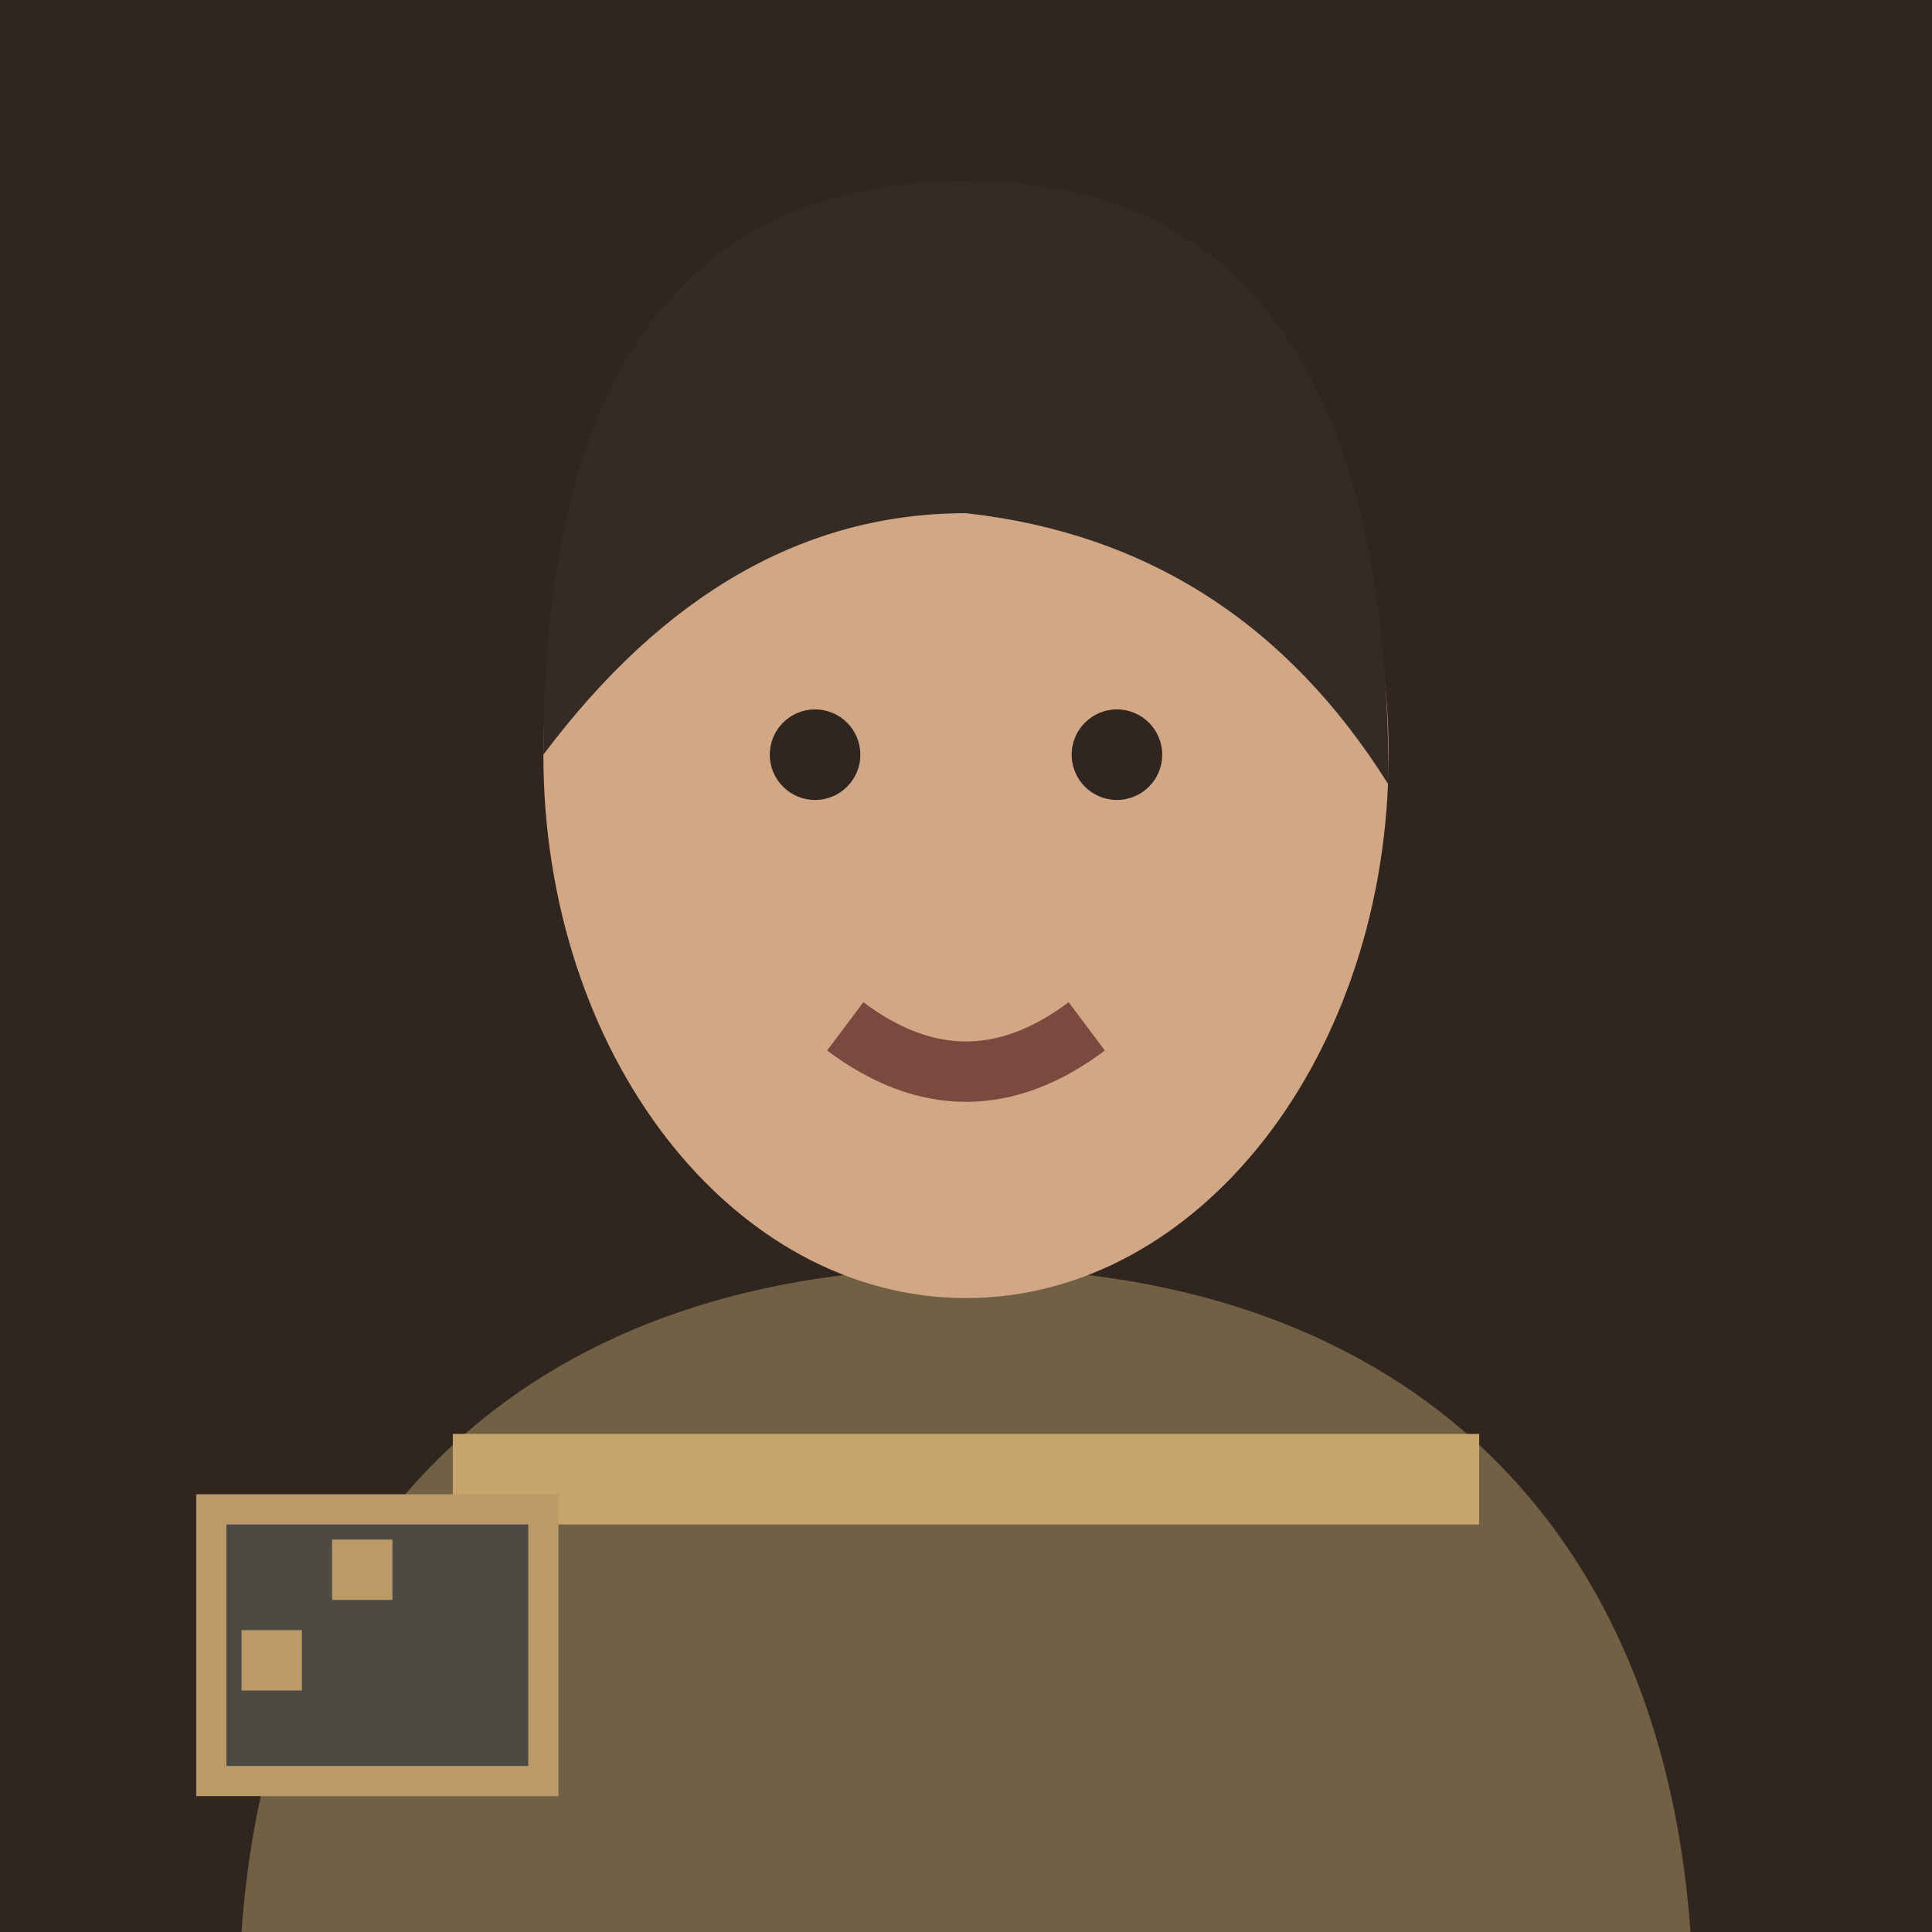
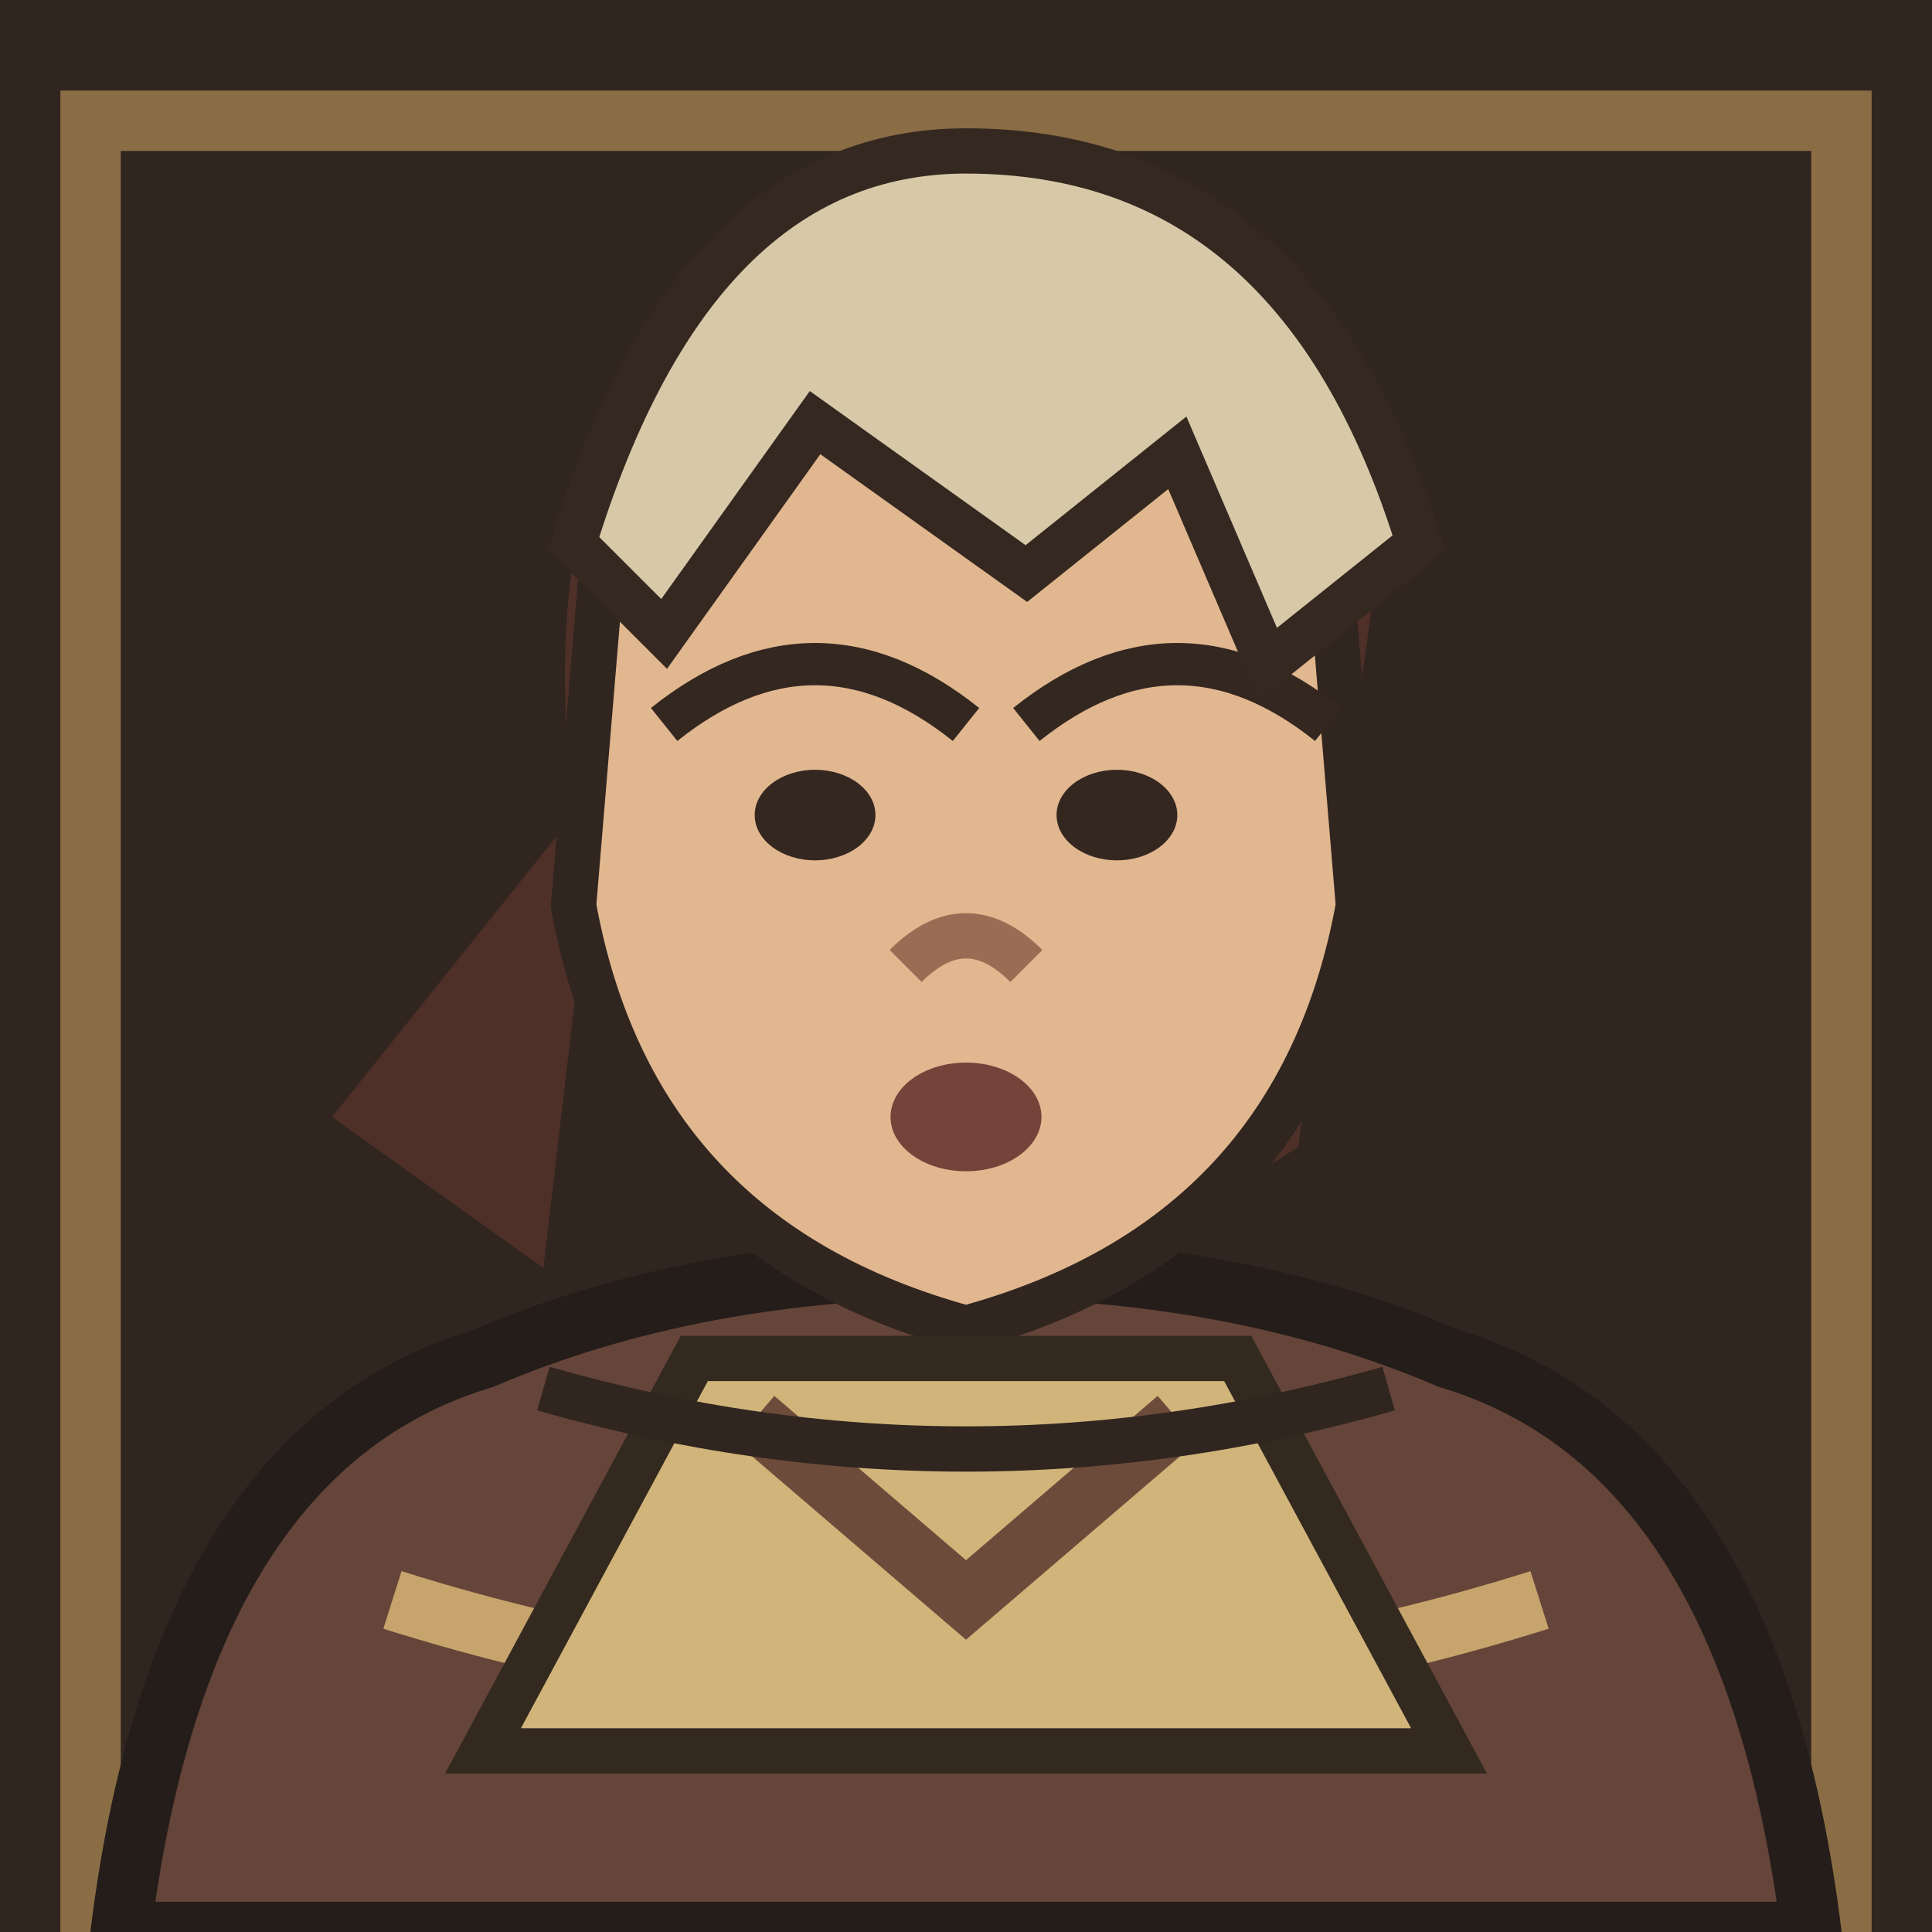
- <svg xmlns="http://www.w3.org/2000/svg" viewBox="0 0 64 64" width="64" height="64">
+ <svg xmlns="http://www.w3.org/2000/svg" viewBox="0 0 64 64" width="64" height="64" role="img" aria-label="이리나의 창작 초상">
  <rect width="64" height="64" fill="#30251f" />
-   <path d="M8 64c1-14 10-22 24-22s23 8 24 22" fill="#726044" />
-   <ellipse cx="32" cy="25" rx="14" ry="18" fill="#d1a786" />
-   <path d="M18 25q0-19 14-19t14 20q-5-8-14-9-8 0-14 8" fill="#362a24" />
-   <circle cx="27" cy="25" r="1.5" fill="#30251f" />
-   <circle cx="37" cy="25" r="1.5" fill="#30251f" />
-   <path d="M28 34q4 3 8 0" fill="none" stroke="#7d483d" stroke-width="2" />
-   <path d="M15 49h34" stroke="#c6a46c" stroke-width="3" />
-   <g aria-label="셋방 손님을 받고 식사와 숙박비를 정산하는 여관주인">
-     <path d="M7 50h11v9H7z" fill="#4c4a43" stroke="#bc9a67" stroke-width="1" />
-     <rect x="11" y="51" width="2" height="2" fill="#bc9a67" />
-     <rect x="8" y="54" width="2" height="2" fill="#bc9a67" />
+   <path d="M3 64V4h58v60" fill="none" stroke="#8a6d45" stroke-width="2" />
+   <path d="M4 64q2-16 12-19 7-3 16-3t16 3q10 3 12 19z" fill="#654439" stroke="#241d19" stroke-width="2" />
+   <path d="M13 53q19 6 38 0" fill="none" stroke="#c6a46c" stroke-width="2" />
+   <path d="M19 27q-2-17 10-20 12-4 17 9l-3 22-8 5-2-19-13 1-2 17-7-5z" fill="#4e3028" />
+   <path d="M20 18Q20 10 32 10Q44 10 44 18L45 30Q43 41 32 44Q21 41 19 30Z" fill="#e1b78f" stroke="#30251f" stroke-width="1.5" />
+   <path d="M22 24q5-4 10 0m2 0q5-4 10 0" fill="none" stroke="#342720" stroke-width="1.4" />
+   <ellipse cx="27" cy="27" rx="2" ry="1.5" fill="#342720" />
+   <ellipse cx="37" cy="27" rx="2" ry="1.5" fill="#342720" />
+   <path d="M30 32q2-2 4 0" fill="none" stroke="#9a6c54" stroke-width="1.5" />
+   <ellipse cx="32" cy="37" rx="2.5" ry="1.8" fill="#75433a" />
+   <g fill="#4e3028" stroke="#30251f" stroke-width="1">
+     <path d="M19 18q4-13 13-13 11 0 15 13l-5 4-3-7-5 4-7-5-5 7z" fill="#d7c9a8" stroke="#352820" stroke-width="1.5" />
  </g>
+   <path d="M23 45h18l7 13H16z" fill="#d0b47a" stroke="#33291f" stroke-width="1.5" />
+   <path d="M25 47l7 6 7-6" fill="none" stroke="#6c4b3a" stroke-width="2" />
+   <path d="M18 46q14 4 28 0" fill="none" stroke="#30251f" stroke-width="1.5" />
</svg>
